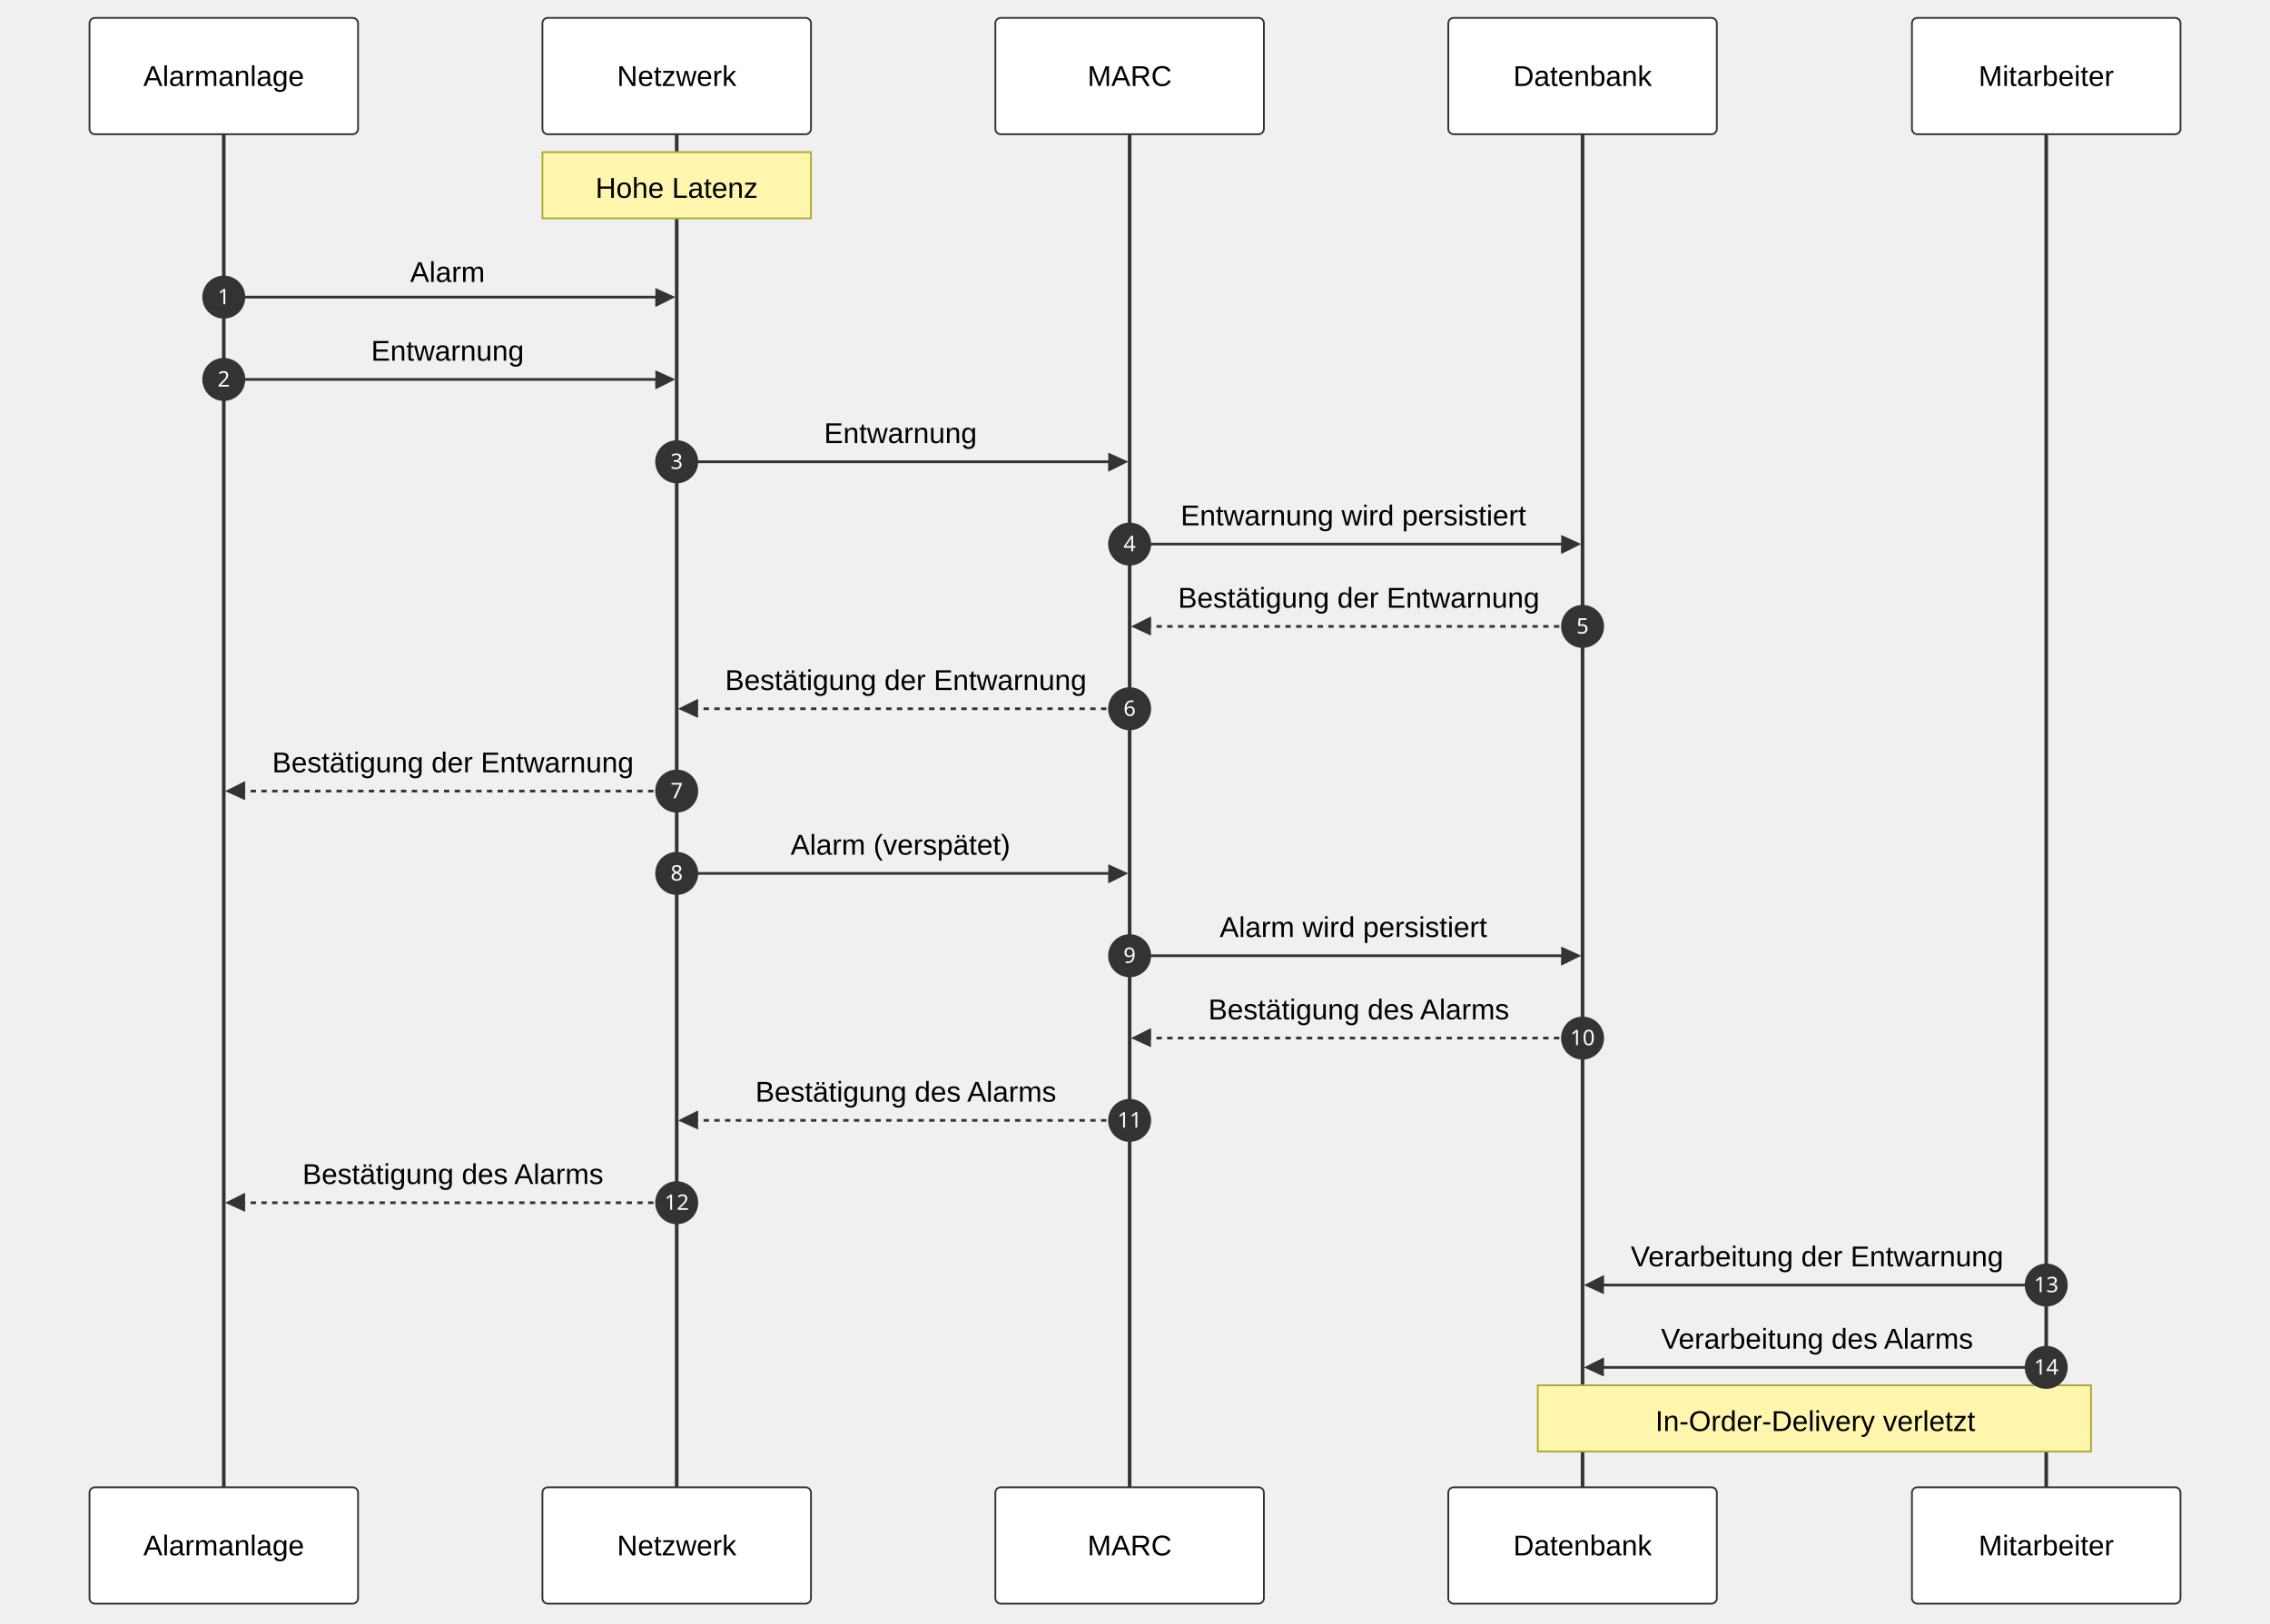
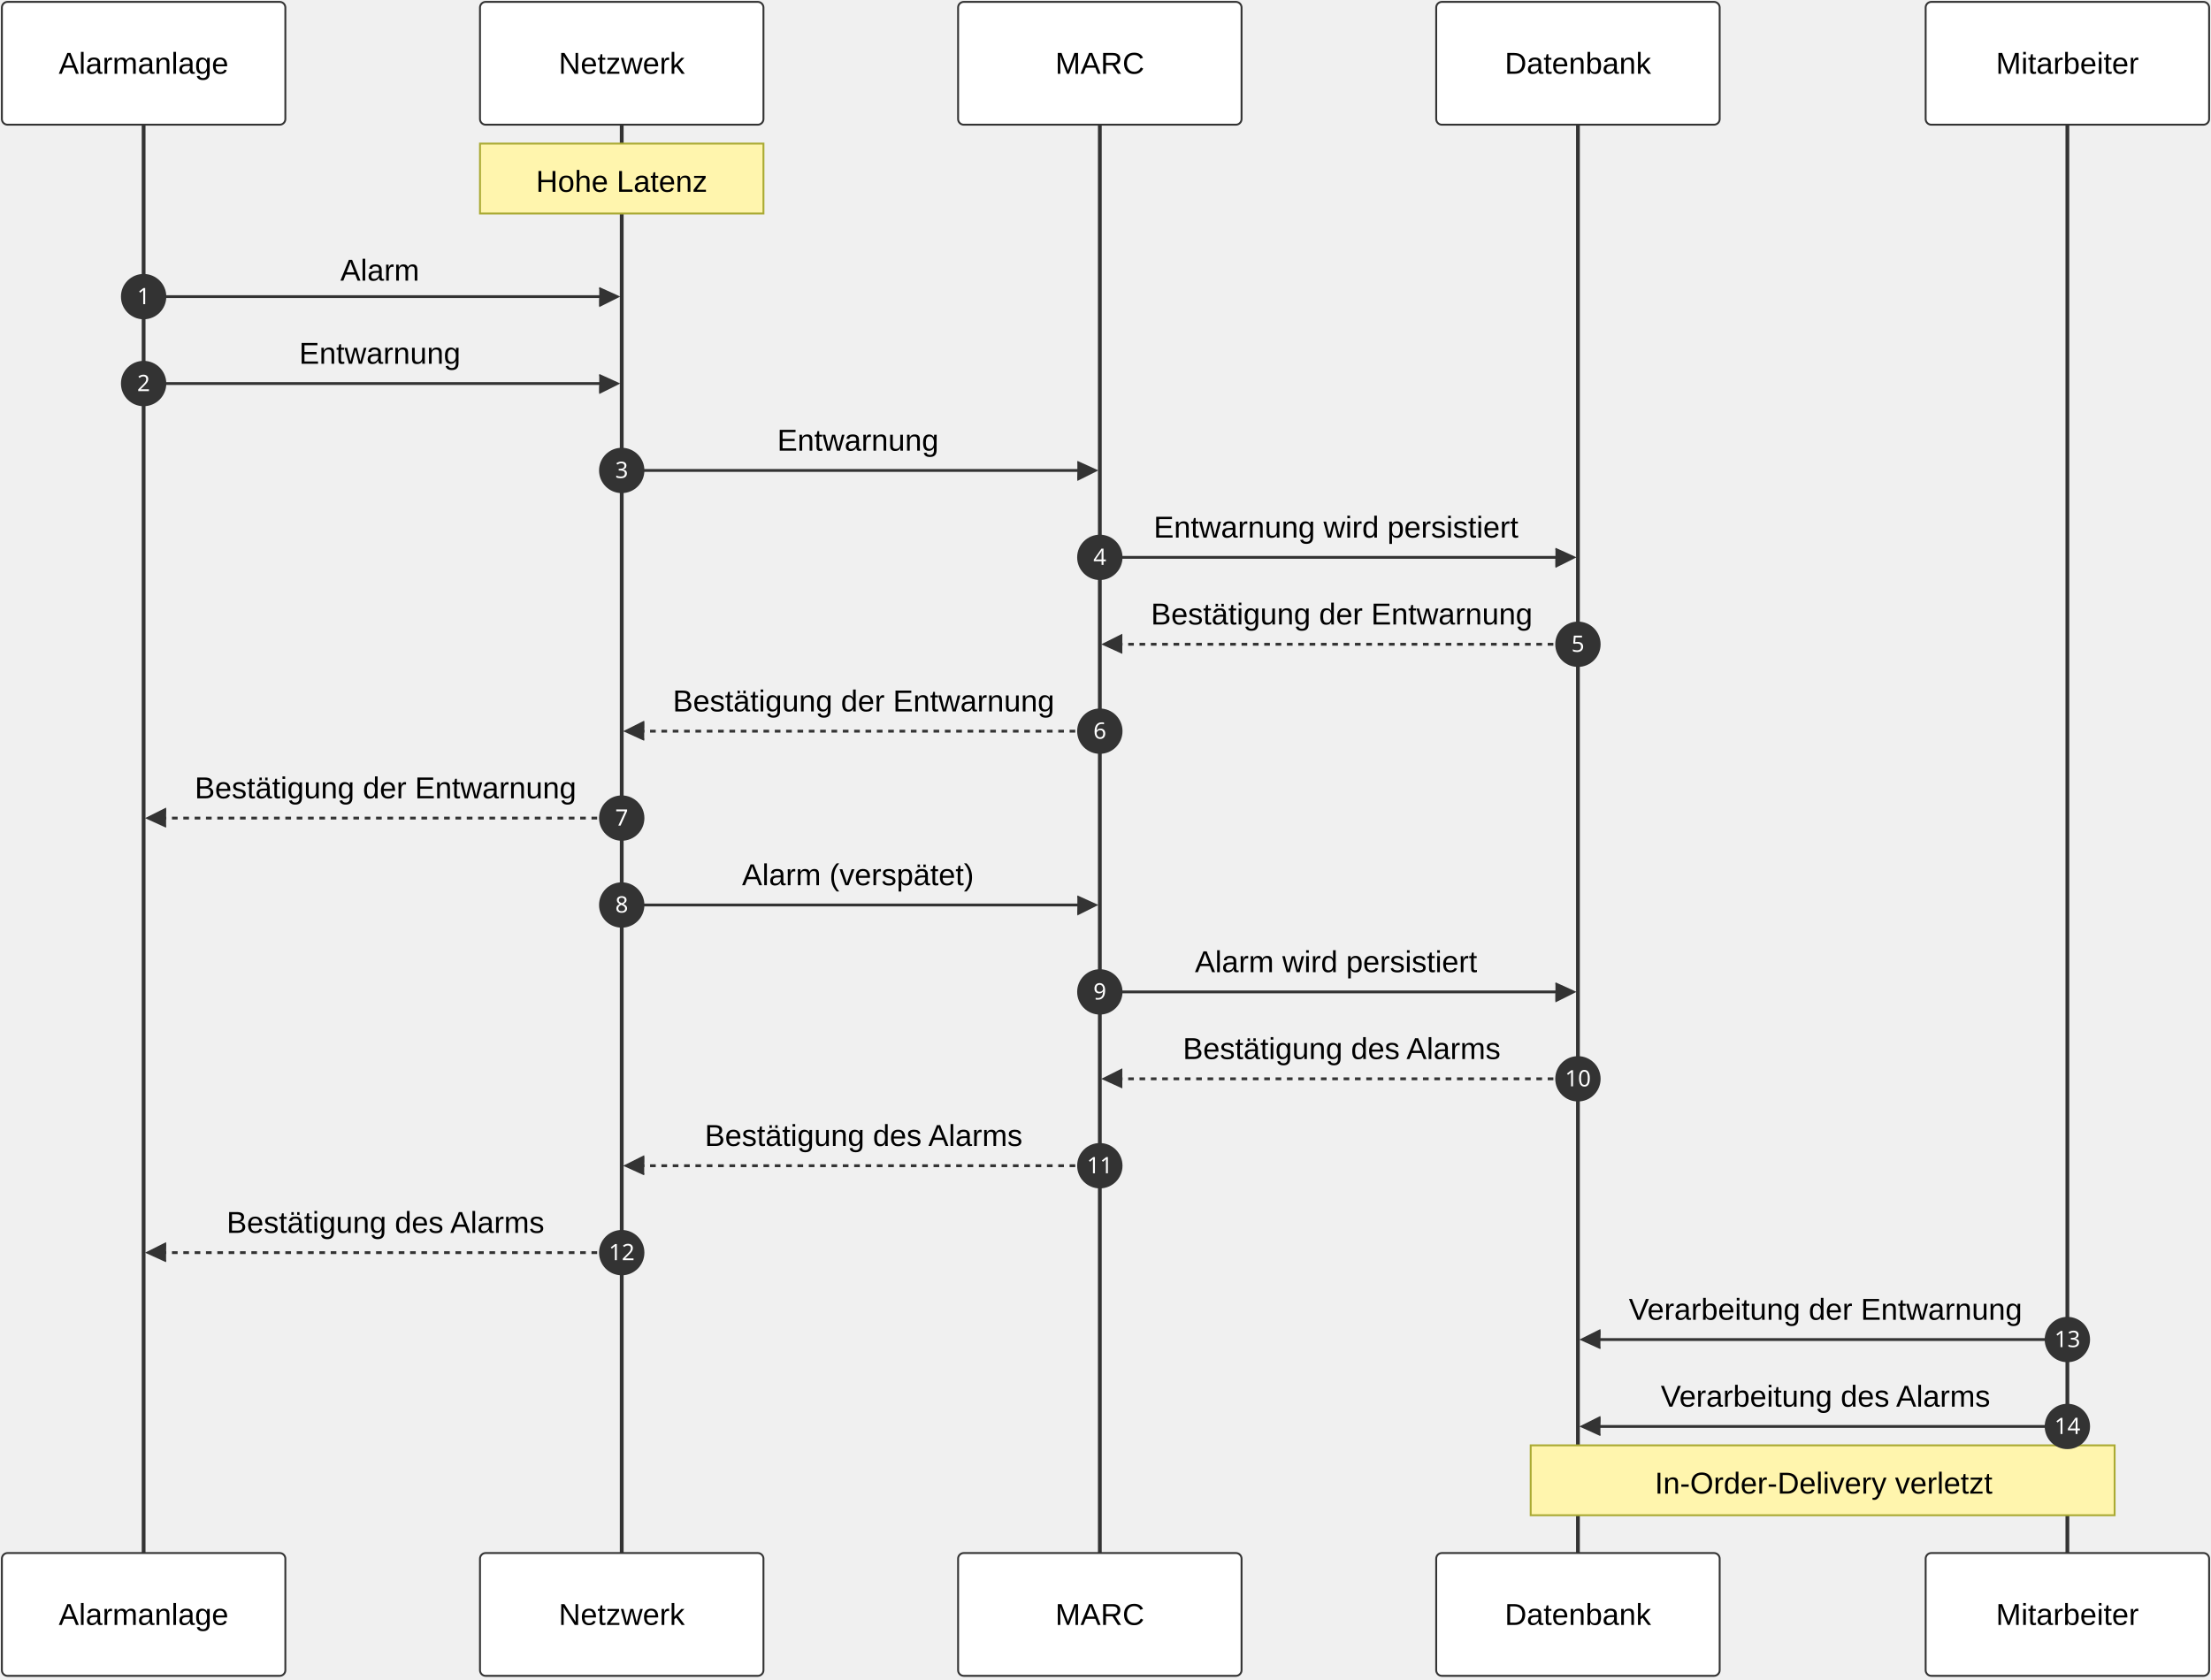
- <svg xmlns="http://www.w3.org/2000/svg" id="my-svg" width="100%" style="max-width: 1268px; background-color: white;" viewBox="-50 -10 1268 907" role="graphics-document document" aria-roledescription="sequence">
+ <svg xmlns="http://www.w3.org/2000/svg" id="my-svg" width="100%" style="max-width: 1170px; background-color: white;" viewBox="-1 -1 1170 889" role="graphics-document document" aria-roledescription="sequence">
  <g>
    <rect x="1018" y="821" fill="#eaeaea" stroke="#666" width="150" height="65" name="MA" rx="3" ry="3" class="actor actor-bottom" />
    <text x="1093" y="853.5" dominant-baseline="central" alignment-baseline="central" class="actor actor-box" style="text-anchor: middle; font-size: 16px; font-weight: 400;">
      <tspan x="1093" dy="0">Mitarbeiter</tspan>
    </text>
  </g>
  <g>
    <rect x="759" y="821" fill="#eaeaea" stroke="#666" width="150" height="65" name="DB" rx="3" ry="3" class="actor actor-bottom" />
    <text x="834" y="853.5" dominant-baseline="central" alignment-baseline="central" class="actor actor-box" style="text-anchor: middle; font-size: 16px; font-weight: 400;">
      <tspan x="834" dy="0">Datenbank</tspan>
    </text>
  </g>
  <g>
    <rect x="506" y="821" fill="#eaeaea" stroke="#666" width="150" height="65" name="MARC" rx="3" ry="3" class="actor actor-bottom" />
    <text x="581" y="853.5" dominant-baseline="central" alignment-baseline="central" class="actor actor-box" style="text-anchor: middle; font-size: 16px; font-weight: 400;">
      <tspan x="581" dy="0">MARC</tspan>
    </text>
  </g>
  <g>
    <rect x="253" y="821" fill="#eaeaea" stroke="#666" width="150" height="65" name="NET" rx="3" ry="3" class="actor actor-bottom" />
    <text x="328" y="853.5" dominant-baseline="central" alignment-baseline="central" class="actor actor-box" style="text-anchor: middle; font-size: 16px; font-weight: 400;">
      <tspan x="328" dy="0">Netzwerk</tspan>
    </text>
  </g>
  <g>
    <rect x="0" y="821" fill="#eaeaea" stroke="#666" width="150" height="65" name="AA" rx="3" ry="3" class="actor actor-bottom" />
    <text x="75" y="853.5" dominant-baseline="central" alignment-baseline="central" class="actor actor-box" style="text-anchor: middle; font-size: 16px; font-weight: 400;">
      <tspan x="75" dy="0">Alarmanlage</tspan>
    </text>
  </g>
  <g>
    <line id="actor4" x1="1093" y1="65" x2="1093" y2="821" class="actor-line 200" stroke-width="0.5px" stroke="#999" name="MA" data-et="life-line" data-id="MA" />
    <g id="root-4" data-et="participant" data-type="participant" data-id="MA">
      <rect x="1018" y="0" fill="#eaeaea" stroke="#666" width="150" height="65" name="MA" rx="3" ry="3" class="actor actor-top" />
      <text x="1093" y="32.5" dominant-baseline="central" alignment-baseline="central" class="actor actor-box" style="text-anchor: middle; font-size: 16px; font-weight: 400;">
        <tspan x="1093" dy="0">Mitarbeiter</tspan>
      </text>
    </g>
  </g>
  <g>
    <line id="actor3" x1="834" y1="65" x2="834" y2="821" class="actor-line 200" stroke-width="0.5px" stroke="#999" name="DB" data-et="life-line" data-id="DB" />
    <g id="root-3" data-et="participant" data-type="participant" data-id="DB">
      <rect x="759" y="0" fill="#eaeaea" stroke="#666" width="150" height="65" name="DB" rx="3" ry="3" class="actor actor-top" />
      <text x="834" y="32.5" dominant-baseline="central" alignment-baseline="central" class="actor actor-box" style="text-anchor: middle; font-size: 16px; font-weight: 400;">
        <tspan x="834" dy="0">Datenbank</tspan>
      </text>
    </g>
  </g>
  <g>
    <line id="actor2" x1="581" y1="65" x2="581" y2="821" class="actor-line 200" stroke-width="0.5px" stroke="#999" name="MARC" data-et="life-line" data-id="MARC" />
    <g id="root-2" data-et="participant" data-type="participant" data-id="MARC">
      <rect x="506" y="0" fill="#eaeaea" stroke="#666" width="150" height="65" name="MARC" rx="3" ry="3" class="actor actor-top" />
      <text x="581" y="32.5" dominant-baseline="central" alignment-baseline="central" class="actor actor-box" style="text-anchor: middle; font-size: 16px; font-weight: 400;">
        <tspan x="581" dy="0">MARC</tspan>
      </text>
    </g>
  </g>
  <g>
    <line id="actor1" x1="328" y1="65" x2="328" y2="821" class="actor-line 200" stroke-width="0.5px" stroke="#999" name="NET" data-et="life-line" data-id="NET" />
    <g id="root-1" data-et="participant" data-type="participant" data-id="NET">
      <rect x="253" y="0" fill="#eaeaea" stroke="#666" width="150" height="65" name="NET" rx="3" ry="3" class="actor actor-top" />
      <text x="328" y="32.5" dominant-baseline="central" alignment-baseline="central" class="actor actor-box" style="text-anchor: middle; font-size: 16px; font-weight: 400;">
        <tspan x="328" dy="0">Netzwerk</tspan>
      </text>
    </g>
  </g>
  <g>
    <line id="actor0" x1="75" y1="65" x2="75" y2="821" class="actor-line 200" stroke-width="0.5px" stroke="#999" name="AA" data-et="life-line" data-id="AA" />
    <g id="root-0" data-et="participant" data-type="participant" data-id="AA">
      <rect x="0" y="0" fill="#eaeaea" stroke="#666" width="150" height="65" name="AA" rx="3" ry="3" class="actor actor-top" />
      <text x="75" y="32.5" dominant-baseline="central" alignment-baseline="central" class="actor actor-box" style="text-anchor: middle; font-size: 16px; font-weight: 400;">
        <tspan x="75" dy="0">Alarmanlage</tspan>
      </text>
    </g>
  </g>
  <style>#my-svg{font-family:"trebuchet ms",verdana,arial,sans-serif;font-size:16px;fill:#333;}@keyframes edge-animation-frame{from{stroke-dashoffset:0;}}@keyframes dash{to{stroke-dashoffset:0;}}#my-svg .edge-animation-slow{stroke-dasharray:9,5!important;stroke-dashoffset:900;animation:dash 50s linear infinite;stroke-linecap:round;}#my-svg .edge-animation-fast{stroke-dasharray:9,5!important;stroke-dashoffset:900;animation:dash 20s linear infinite;stroke-linecap:round;}#my-svg .error-icon{fill:hsl(220.588, 100%, 98.333%);}#my-svg .error-text{fill:rgb(8.5, 5.75, 0);stroke:rgb(8.5, 5.75, 0);}#my-svg .edge-thickness-normal{stroke-width:1px;}#my-svg .edge-thickness-thick{stroke-width:3.5px;}#my-svg .edge-pattern-solid{stroke-dasharray:0;}#my-svg .edge-thickness-invisible{stroke-width:0;fill:none;}#my-svg .edge-pattern-dashed{stroke-dasharray:3;}#my-svg .edge-pattern-dotted{stroke-dasharray:2;}#my-svg .marker{fill:#0b0b0b;stroke:#0b0b0b;}#my-svg .marker.cross{stroke:#0b0b0b;}#my-svg svg{font-family:"trebuchet ms",verdana,arial,sans-serif;font-size:16px;}#my-svg p{margin:0;}#my-svg .actor{stroke:#333333;fill:#ffffff;stroke-width:1;}#my-svg rect.actor.outer-path[data-look="neo"]{filter:drop-shadow( 1px 2px 2px rgba(185,185,185,1));}#my-svg rect.note[data-look="neo"]{stroke:#aaaa33;fill:#fff5ad;filter:drop-shadow( 1px 2px 2px rgba(185,185,185,1));}#my-svg text.actor&gt;tspan{fill:#000000;stroke:none;}#my-svg .actor-line{stroke:#333333;}#my-svg .innerArc{stroke-width:1.5;stroke-dasharray:none;}#my-svg .messageLine0{stroke-width:1.5;stroke-dasharray:none;stroke:#333333;}#my-svg .messageLine1{stroke-width:1.5;stroke-dasharray:2,2;stroke:#333333;}#my-svg [id$="-arrowhead"] path{fill:#333333;stroke:#333333;}#my-svg .sequenceNumber{fill:#ffffff;}#my-svg [id$="-sequencenumber"]{fill:#333333;}#my-svg [id$="-crosshead"] path{fill:#333333;stroke:#333333;}#my-svg .messageText{fill:#000000;stroke:none;}#my-svg .labelBox{stroke:#333333;fill:#ffffff;filter:none;}#my-svg .labelText,#my-svg .labelText&gt;tspan{fill:#000000;stroke:none;}#my-svg .loopText,#my-svg .loopText&gt;tspan{fill:#000000;stroke:none;}#my-svg .sectionTitle,#my-svg .sectionTitle&gt;tspan{fill:#000000;stroke:none;}#my-svg .loopLine{stroke-width:2px;stroke-dasharray:2,2;stroke:#333333;fill:#333333;}#my-svg .note{stroke:#aaaa33;fill:#fff5ad;}#my-svg .noteText,#my-svg .noteText&gt;tspan{fill:#000000;stroke:none;font-weight:normal;}#my-svg .activation0{fill:#f4f4f4;stroke:#666666;}#my-svg .activation1{fill:#f4f4f4;stroke:#666666;}#my-svg .activation2{fill:#f4f4f4;stroke:#666666;}#my-svg .actorPopupMenu{position:absolute;}#my-svg .actorPopupMenuPanel{position:absolute;fill:#ffffff;box-shadow:0px 8px 16px 0px rgba(0,0,0,0.2);filter:drop-shadow(3px 5px 2px rgb(0 0 0 / 0.4));}#my-svg .actor-man circle,#my-svg line{fill:#ffffff;stroke-width:2px;}#my-svg g rect.rect{filter:drop-shadow( 1px 2px 2px rgba(185,185,185,1));stroke:hsl(40.588, 60%, 83.333%);}#my-svg .node .neo-node{stroke:hsl(40.588, 60%, 83.333%);}#my-svg [data-look="neo"].node rect,#my-svg [data-look="neo"].cluster rect,#my-svg [data-look="neo"].node polygon{stroke:url(#my-svg-gradient);filter:drop-shadow( 1px 2px 2px rgba(185,185,185,1));}#my-svg [data-look="neo"].swimlane.cluster rect{filter:none;}#my-svg [data-look="neo"].node path{stroke:url(#my-svg-gradient);stroke-width:1px;}#my-svg [data-look="neo"].node .outer-path{filter:drop-shadow( 1px 2px 2px rgba(185,185,185,1));}#my-svg [data-look="neo"].node .neo-line path{stroke:hsl(40.588, 60%, 83.333%);filter:none;}#my-svg [data-look="neo"].node circle{stroke:url(#my-svg-gradient);filter:drop-shadow( 1px 2px 2px rgba(185,185,185,1));}#my-svg [data-look="neo"].node circle .state-start{fill:#000000;}#my-svg [data-look="neo"].icon-shape .icon{fill:url(#my-svg-gradient);filter:drop-shadow( 1px 2px 2px rgba(185,185,185,1));}#my-svg [data-look="neo"].icon-shape .icon-neo path{stroke:url(#my-svg-gradient);filter:drop-shadow( 1px 2px 2px rgba(185,185,185,1));}#my-svg :root{--mermaid-font-family:"trebuchet ms",verdana,arial,sans-serif;}</style>
  <g />
  <defs>
    <symbol id="my-svg-computer" width="24" height="24">
      <path transform="scale(.5)" d="M2 2v13h20v-13h-20zm18 11h-16v-9h16v9zm-10.228 6l.466-1h3.524l.467 1h-4.457zm14.228 3h-24l2-6h2.104l-1.33 4h18.45l-1.297-4h2.073l2 6zm-5-10h-14v-7h14v7z" />
    </symbol>
  </defs>
  <defs>
    <symbol id="my-svg-database" fill-rule="evenodd" clip-rule="evenodd">
      <path transform="scale(.5)" d="M12.258.001l.256.004.255.005.253.008.251.01.249.012.247.015.246.016.242.019.241.02.239.023.236.024.233.027.231.028.229.031.225.032.223.034.22.036.217.038.214.04.211.041.208.043.205.045.201.046.198.048.194.05.191.051.187.053.183.054.18.056.175.057.172.059.168.06.163.061.16.063.155.064.15.066.074.033.073.033.071.034.07.034.069.035.068.035.067.035.066.035.064.036.064.036.062.036.06.036.06.037.058.037.058.037.055.038.055.038.053.038.052.038.051.039.05.039.048.039.047.039.045.04.044.04.043.04.041.04.04.041.039.041.037.041.036.041.034.041.033.042.032.042.03.042.029.042.027.042.026.043.024.043.023.043.021.043.02.043.018.044.017.043.015.044.013.044.012.044.011.045.009.044.007.045.006.045.004.045.002.045.001.045v17l-.001.045-.002.045-.004.045-.006.045-.007.045-.009.044-.011.045-.012.044-.013.044-.015.044-.017.043-.018.044-.02.043-.021.043-.023.043-.024.043-.026.043-.027.042-.029.042-.03.042-.032.042-.033.042-.034.041-.036.041-.037.041-.039.041-.04.041-.041.04-.043.04-.044.04-.045.04-.047.039-.048.039-.05.039-.051.039-.052.038-.053.038-.055.038-.055.038-.058.037-.058.037-.06.037-.06.036-.062.036-.064.036-.064.036-.066.035-.067.035-.068.035-.069.035-.07.034-.071.034-.073.033-.074.033-.15.066-.155.064-.16.063-.163.061-.168.06-.172.059-.175.057-.18.056-.183.054-.187.053-.191.051-.194.05-.198.048-.201.046-.205.045-.208.043-.211.041-.214.04-.217.038-.22.036-.223.034-.225.032-.229.031-.231.028-.233.027-.236.024-.239.023-.241.02-.242.019-.246.016-.247.015-.249.012-.251.01-.253.008-.255.005-.256.004-.258.001-.258-.001-.256-.004-.255-.005-.253-.008-.251-.01-.249-.012-.247-.015-.245-.016-.243-.019-.241-.02-.238-.023-.236-.024-.234-.027-.231-.028-.228-.031-.226-.032-.223-.034-.22-.036-.217-.038-.214-.04-.211-.041-.208-.043-.204-.045-.201-.046-.198-.048-.195-.05-.19-.051-.187-.053-.184-.054-.179-.056-.176-.057-.172-.059-.167-.06-.164-.061-.159-.063-.155-.064-.151-.066-.074-.033-.072-.033-.072-.034-.07-.034-.069-.035-.068-.035-.067-.035-.066-.035-.064-.036-.063-.036-.062-.036-.061-.036-.06-.037-.058-.037-.057-.037-.056-.038-.055-.038-.053-.038-.052-.038-.051-.039-.049-.039-.049-.039-.046-.039-.046-.04-.044-.04-.043-.04-.041-.04-.04-.041-.039-.041-.037-.041-.036-.041-.034-.041-.033-.042-.032-.042-.03-.042-.029-.042-.027-.042-.026-.043-.024-.043-.023-.043-.021-.043-.02-.043-.018-.044-.017-.043-.015-.044-.013-.044-.012-.044-.011-.045-.009-.044-.007-.045-.006-.045-.004-.045-.002-.045-.001-.045v-17l.001-.045.002-.045.004-.045.006-.045.007-.045.009-.044.011-.045.012-.044.013-.044.015-.044.017-.043.018-.044.02-.043.021-.043.023-.043.024-.043.026-.043.027-.042.029-.042.03-.042.032-.042.033-.042.034-.041.036-.041.037-.041.039-.041.04-.041.041-.04.043-.04.044-.04.046-.04.046-.039.049-.039.049-.039.051-.039.052-.038.053-.038.055-.038.056-.038.057-.037.058-.037.06-.037.061-.036.062-.036.063-.036.064-.036.066-.035.067-.035.068-.035.069-.035.07-.034.072-.034.072-.033.074-.033.151-.066.155-.064.159-.063.164-.061.167-.06.172-.059.176-.057.179-.056.184-.054.187-.053.19-.051.195-.05.198-.048.201-.046.204-.045.208-.043.211-.041.214-.04.217-.038.22-.036.223-.034.226-.032.228-.031.231-.028.234-.027.236-.024.238-.023.241-.02.243-.019.245-.016.247-.015.249-.012.251-.01.253-.008.255-.005.256-.004.258-.001.258.001zm-9.258 20.499v.01l.001.021.003.021.004.022.005.021.006.022.007.022.009.023.01.022.011.023.012.023.013.023.015.023.016.024.017.023.018.024.019.024.021.024.022.025.023.024.024.025.052.049.056.05.061.051.066.051.07.051.075.051.079.052.084.052.088.052.092.052.097.052.102.051.105.052.11.052.114.051.119.051.123.051.127.05.131.05.135.05.139.048.144.049.147.047.152.047.155.047.16.045.163.045.167.043.171.043.176.041.178.041.183.039.187.039.19.037.194.035.197.035.202.033.204.031.209.03.212.029.216.027.219.025.222.024.226.021.23.02.233.018.236.016.24.015.243.012.246.01.249.008.253.005.256.004.259.001.26-.001.257-.004.254-.005.25-.008.247-.011.244-.012.241-.014.237-.016.233-.018.231-.021.226-.021.224-.024.22-.026.216-.027.212-.028.21-.031.205-.031.202-.034.198-.034.194-.036.191-.037.187-.039.183-.04.179-.04.175-.042.172-.043.168-.044.163-.045.16-.046.155-.046.152-.047.148-.048.143-.049.139-.049.136-.05.131-.05.126-.05.123-.051.118-.052.114-.051.11-.052.106-.052.101-.052.096-.052.092-.052.088-.053.083-.051.079-.052.074-.052.07-.051.065-.051.06-.051.056-.05.051-.05.023-.024.023-.025.021-.024.02-.024.019-.024.018-.024.017-.024.015-.023.014-.024.013-.023.012-.023.01-.023.01-.022.008-.022.006-.022.006-.022.004-.022.004-.021.001-.021.001-.021v-4.127l-.077.055-.08.053-.083.054-.085.053-.087.052-.09.052-.093.051-.095.05-.097.05-.1.049-.102.049-.105.048-.106.047-.109.047-.111.046-.114.045-.115.045-.118.044-.12.043-.122.042-.124.042-.126.041-.128.04-.13.04-.132.038-.134.038-.135.037-.138.037-.139.035-.142.035-.143.034-.144.033-.147.032-.148.031-.15.03-.151.03-.153.029-.154.027-.156.027-.158.026-.159.025-.161.024-.162.023-.163.022-.165.021-.166.02-.167.019-.169.018-.169.017-.171.016-.173.015-.173.014-.175.013-.175.012-.177.011-.178.01-.179.008-.179.008-.181.006-.182.005-.182.004-.184.003-.184.002h-.37l-.184-.002-.184-.003-.182-.004-.182-.005-.181-.006-.179-.008-.179-.008-.178-.01-.176-.011-.176-.012-.175-.013-.173-.014-.172-.015-.171-.016-.17-.017-.169-.018-.167-.019-.166-.02-.165-.021-.163-.022-.162-.023-.161-.024-.159-.025-.157-.026-.156-.027-.155-.027-.153-.029-.151-.03-.15-.03-.148-.031-.146-.032-.145-.033-.143-.034-.141-.035-.14-.035-.137-.037-.136-.037-.134-.038-.132-.038-.13-.04-.128-.04-.126-.041-.124-.042-.122-.042-.12-.044-.117-.043-.116-.045-.113-.045-.112-.046-.109-.047-.106-.047-.105-.048-.102-.049-.1-.049-.097-.05-.095-.05-.093-.052-.09-.051-.087-.052-.085-.053-.083-.054-.08-.054-.077-.054v4.127zm0-5.654v.011l.001.021.003.021.004.021.005.022.006.022.007.022.009.022.01.022.011.023.012.023.013.023.015.024.016.023.017.024.018.024.019.024.021.024.022.024.023.025.024.024.052.05.056.05.061.05.066.051.07.051.075.052.079.051.084.052.088.052.092.052.097.052.102.052.105.052.11.051.114.051.119.052.123.05.127.051.131.05.135.049.139.049.144.048.147.048.152.047.155.046.16.045.163.045.167.044.171.042.176.042.178.04.183.04.187.038.19.037.194.036.197.034.202.033.204.032.209.03.212.028.216.027.219.025.222.024.226.022.23.02.233.018.236.016.24.014.243.012.246.01.249.008.253.006.256.003.259.001.26-.001.257-.003.254-.006.25-.008.247-.01.244-.012.241-.015.237-.016.233-.018.231-.02.226-.022.224-.024.22-.025.216-.027.212-.029.21-.03.205-.032.202-.033.198-.035.194-.036.191-.037.187-.039.183-.039.179-.041.175-.042.172-.043.168-.044.163-.045.16-.045.155-.047.152-.047.148-.048.143-.048.139-.05.136-.049.131-.05.126-.051.123-.051.118-.051.114-.052.11-.052.106-.052.101-.052.096-.052.092-.052.088-.052.083-.052.079-.052.074-.051.07-.052.065-.051.06-.05.056-.051.051-.049.023-.025.023-.024.021-.025.02-.024.019-.024.018-.024.017-.024.015-.023.014-.023.013-.024.012-.022.01-.023.01-.023.008-.022.006-.022.006-.022.004-.021.004-.022.001-.021.001-.021v-4.139l-.077.054-.08.054-.083.054-.085.052-.087.053-.09.051-.093.051-.095.051-.097.05-.1.049-.102.049-.105.048-.106.047-.109.047-.111.046-.114.045-.115.044-.118.044-.12.044-.122.042-.124.042-.126.041-.128.04-.13.039-.132.039-.134.038-.135.037-.138.036-.139.036-.142.035-.143.033-.144.033-.147.033-.148.031-.15.03-.151.03-.153.028-.154.028-.156.027-.158.026-.159.025-.161.024-.162.023-.163.022-.165.021-.166.02-.167.019-.169.018-.169.017-.171.016-.173.015-.173.014-.175.013-.175.012-.177.011-.178.009-.179.009-.179.007-.181.007-.182.005-.182.004-.184.003-.184.002h-.37l-.184-.002-.184-.003-.182-.004-.182-.005-.181-.007-.179-.007-.179-.009-.178-.009-.176-.011-.176-.012-.175-.013-.173-.014-.172-.015-.171-.016-.17-.017-.169-.018-.167-.019-.166-.02-.165-.021-.163-.022-.162-.023-.161-.024-.159-.025-.157-.026-.156-.027-.155-.028-.153-.028-.151-.03-.15-.03-.148-.031-.146-.033-.145-.033-.143-.033-.141-.035-.14-.036-.137-.036-.136-.037-.134-.038-.132-.039-.13-.039-.128-.04-.126-.041-.124-.042-.122-.043-.12-.043-.117-.044-.116-.044-.113-.046-.112-.046-.109-.046-.106-.047-.105-.048-.102-.049-.1-.049-.097-.05-.095-.051-.093-.051-.09-.051-.087-.053-.085-.052-.083-.054-.08-.054-.077-.054v4.139zm0-5.666v.011l.001.02.003.022.004.021.005.022.006.021.007.022.009.023.01.022.011.023.012.023.013.023.015.023.016.024.017.024.018.023.019.024.021.025.022.024.023.024.024.025.052.05.056.05.061.05.066.051.07.051.075.052.079.051.084.052.088.052.092.052.097.052.102.052.105.051.11.052.114.051.119.051.123.051.127.05.131.05.135.05.139.049.144.048.147.048.152.047.155.046.16.045.163.045.167.043.171.043.176.042.178.04.183.04.187.038.19.037.194.036.197.034.202.033.204.032.209.03.212.028.216.027.219.025.222.024.226.021.23.02.233.018.236.017.24.014.243.012.246.01.249.008.253.006.256.003.259.001.26-.001.257-.003.254-.006.25-.008.247-.01.244-.013.241-.014.237-.016.233-.018.231-.02.226-.022.224-.024.22-.025.216-.027.212-.029.21-.03.205-.032.202-.033.198-.035.194-.036.191-.037.187-.039.183-.039.179-.041.175-.042.172-.043.168-.044.163-.045.16-.045.155-.047.152-.047.148-.048.143-.049.139-.049.136-.049.131-.051.126-.05.123-.051.118-.052.114-.051.11-.052.106-.052.101-.052.096-.052.092-.052.088-.052.083-.052.079-.052.074-.052.07-.051.065-.051.06-.051.056-.05.051-.049.023-.025.023-.025.021-.024.02-.024.019-.024.018-.024.017-.024.015-.023.014-.024.013-.023.012-.023.01-.022.01-.023.008-.022.006-.022.006-.022.004-.022.004-.021.001-.021.001-.021v-4.153l-.077.054-.08.054-.083.053-.085.053-.087.053-.09.051-.093.051-.095.051-.097.05-.1.049-.102.048-.105.048-.106.048-.109.046-.111.046-.114.046-.115.044-.118.044-.12.043-.122.043-.124.042-.126.041-.128.04-.13.039-.132.039-.134.038-.135.037-.138.036-.139.036-.142.034-.143.034-.144.033-.147.032-.148.032-.15.03-.151.03-.153.028-.154.028-.156.027-.158.026-.159.024-.161.024-.162.023-.163.023-.165.021-.166.02-.167.019-.169.018-.169.017-.171.016-.173.015-.173.014-.175.013-.175.012-.177.01-.178.01-.179.009-.179.007-.181.006-.182.006-.182.004-.184.003-.184.001-.185.001-.185-.001-.184-.001-.184-.003-.182-.004-.182-.006-.181-.006-.179-.007-.179-.009-.178-.01-.176-.01-.176-.012-.175-.013-.173-.014-.172-.015-.171-.016-.17-.017-.169-.018-.167-.019-.166-.02-.165-.021-.163-.023-.162-.023-.161-.024-.159-.024-.157-.026-.156-.027-.155-.028-.153-.028-.151-.03-.15-.03-.148-.032-.146-.032-.145-.033-.143-.034-.141-.034-.14-.036-.137-.036-.136-.037-.134-.038-.132-.039-.13-.039-.128-.041-.126-.041-.124-.041-.122-.043-.12-.043-.117-.044-.116-.044-.113-.046-.112-.046-.109-.046-.106-.048-.105-.048-.102-.048-.1-.05-.097-.049-.095-.051-.093-.051-.09-.052-.087-.052-.085-.053-.083-.053-.08-.054-.077-.054v4.153zm8.74-8.179l-.257.004-.254.005-.25.008-.247.011-.244.012-.241.014-.237.016-.233.018-.231.021-.226.022-.224.023-.22.026-.216.027-.212.028-.21.031-.205.032-.202.033-.198.034-.194.036-.191.038-.187.038-.183.04-.179.041-.175.042-.172.043-.168.043-.163.045-.16.046-.155.046-.152.048-.148.048-.143.048-.139.049-.136.05-.131.05-.126.051-.123.051-.118.051-.114.052-.11.052-.106.052-.101.052-.096.052-.092.052-.088.052-.083.052-.079.052-.074.051-.07.052-.065.051-.06.05-.056.05-.051.05-.023.025-.023.024-.021.024-.02.025-.019.024-.018.024-.017.023-.015.024-.014.023-.013.023-.012.023-.01.023-.01.022-.008.022-.006.023-.006.021-.004.022-.004.021-.001.021-.001.021.001.021.001.021.004.021.004.022.006.021.006.023.008.022.01.022.01.023.012.023.013.023.014.023.015.024.017.023.018.024.019.024.02.025.021.024.023.024.023.025.051.05.056.05.06.05.065.051.07.052.074.051.079.052.083.052.088.052.092.052.096.052.101.052.106.052.11.052.114.052.118.051.123.051.126.051.131.05.136.05.139.049.143.048.148.048.152.048.155.046.16.046.163.045.168.043.172.043.175.042.179.041.183.04.187.038.191.038.194.036.198.034.202.033.205.032.21.031.212.028.216.027.22.026.224.023.226.022.231.021.233.018.237.016.241.014.244.012.247.011.25.008.254.005.257.004.26.001.26-.001.257-.004.254-.005.25-.008.247-.011.244-.012.241-.014.237-.016.233-.018.231-.021.226-.022.224-.023.22-.026.216-.027.212-.028.21-.031.205-.032.202-.033.198-.034.194-.036.191-.038.187-.038.183-.04.179-.041.175-.042.172-.043.168-.043.163-.045.16-.046.155-.046.152-.048.148-.048.143-.048.139-.049.136-.05.131-.05.126-.051.123-.051.118-.051.114-.052.11-.052.106-.052.101-.052.096-.052.092-.052.088-.052.083-.052.079-.052.074-.051.07-.052.065-.051.06-.05.056-.05.051-.05.023-.025.023-.024.021-.024.02-.025.019-.024.018-.024.017-.023.015-.024.014-.023.013-.023.012-.023.01-.023.01-.022.008-.022.006-.023.006-.021.004-.022.004-.021.001-.021.001-.021-.001-.021-.001-.021-.004-.021-.004-.022-.006-.021-.006-.023-.008-.022-.01-.022-.01-.023-.012-.023-.013-.023-.014-.023-.015-.024-.017-.023-.018-.024-.019-.024-.02-.025-.021-.024-.023-.024-.023-.025-.051-.05-.056-.05-.06-.05-.065-.051-.07-.052-.074-.051-.079-.052-.083-.052-.088-.052-.092-.052-.096-.052-.101-.052-.106-.052-.11-.052-.114-.052-.118-.051-.123-.051-.126-.051-.131-.05-.136-.05-.139-.049-.143-.048-.148-.048-.152-.048-.155-.046-.16-.046-.163-.045-.168-.043-.172-.043-.175-.042-.179-.041-.183-.04-.187-.038-.191-.038-.194-.036-.198-.034-.202-.033-.205-.032-.21-.031-.212-.028-.216-.027-.22-.026-.224-.023-.226-.022-.231-.021-.233-.018-.237-.016-.241-.014-.244-.012-.247-.011-.25-.008-.254-.005-.257-.004-.26-.001-.26.001z" />
    </symbol>
  </defs>
  <defs>
    <symbol id="my-svg-clock" width="24" height="24">
      <path transform="scale(.5)" d="M12 2c5.514 0 10 4.486 10 10s-4.486 10-10 10-10-4.486-10-10 4.486-10 10-10zm0-2c-6.627 0-12 5.373-12 12s5.373 12 12 12 12-5.373 12-12-5.373-12-12-12zm5.848 12.459c.202.038.202.333.001.372-1.907.361-6.045 1.111-6.547 1.111-.719 0-1.301-.582-1.301-1.301 0-.512.77-5.447 1.125-7.445.034-.192.312-.181.343.014l.985 6.238 5.394 1.011z" />
    </symbol>
  </defs>
  <defs>
    <marker id="my-svg-arrowhead" refX="7.9" refY="5" markerUnits="userSpaceOnUse" markerWidth="12" markerHeight="12" orient="auto-start-reverse">
      <path d="M -1 0 L 10 5 L 0 10 z" />
    </marker>
  </defs>
  <defs>
    <marker id="my-svg-crosshead" markerWidth="15" markerHeight="8" orient="auto" refX="4" refY="4.5">
      <path fill="none" stroke="#000000" stroke-width="1pt" d="M 1,2 L 6,7 M 6,2 L 1,7" style="stroke-dasharray: 0, 0;" />
    </marker>
  </defs>
  <defs>
    <marker id="my-svg-filled-head" refX="15.5" refY="7" markerWidth="20" markerHeight="28" orient="auto">
      <path d="M 18,7 L9,13 L14,7 L9,1 Z" />
    </marker>
  </defs>
  <defs>
    <marker id="my-svg-sequencenumber" refX="15" refY="15" markerWidth="60" markerHeight="40" orient="auto">
      <circle cx="15" cy="15" r="6" />
    </marker>
  </defs>
  <defs>
    <marker id="my-svg-solidTopArrowHead" refX="7.9" refY="7.25" markerUnits="userSpaceOnUse" markerWidth="12" markerHeight="12" orient="auto-start-reverse">
      <path d="M 0 0 L 10 8 L 0 8 z" />
    </marker>
  </defs>
  <defs>
    <marker id="my-svg-solidBottomArrowHead" refX="7.9" refY="0.75" markerUnits="userSpaceOnUse" markerWidth="12" markerHeight="12" orient="auto-start-reverse">
      <path d="M 0 0 L 10 0 L 0 8 z" />
    </marker>
  </defs>
  <defs>
    <marker id="my-svg-stickTopArrowHead" refX="7.5" refY="7" markerUnits="userSpaceOnUse" markerWidth="12" markerHeight="12" orient="auto-start-reverse">
      <path d="M 0 0 L 7 7" stroke="black" stroke-width="1.5" fill="none" />
    </marker>
  </defs>
  <defs>
    <marker id="my-svg-stickBottomArrowHead" refX="7.5" refY="0" markerUnits="userSpaceOnUse" markerWidth="12" markerHeight="12" orient="auto-start-reverse">
      <path d="M 0 7 L 7 0" stroke="black" stroke-width="1.5" fill="none" />
    </marker>
  </defs>
  <g data-et="note" data-id="i1">
    <rect x="253" y="75" fill="#EDF2AE" stroke="#666" width="150" height="37" class="note" />
    <text x="328" y="80" text-anchor="middle" dominant-baseline="middle" alignment-baseline="middle" class="noteText" dy="1em" style="font-size: 16px; font-weight: 400;">
      <tspan x="328">Hohe Latenz</tspan>
    </text>
  </g>
  <g data-et="note" data-id="i16">
    <rect x="809" y="764" fill="#EDF2AE" stroke="#666" width="309" height="37" class="note" />
    <text x="964" y="769" text-anchor="middle" dominant-baseline="middle" alignment-baseline="middle" class="noteText" dy="1em" style="font-size: 16px; font-weight: 400;">
      <tspan x="964">In-Order-Delivery verletzt</tspan>
    </text>
  </g>
  <text x="200" y="127" text-anchor="middle" dominant-baseline="middle" alignment-baseline="middle" class="messageText" dy="1em" style="font-size: 16px; font-weight: 400;">Alarm</text>
  <line x1="82" y1="156" x2="324" y2="156" class="messageLine0" data-et="message" data-id="i2" data-from="AA" data-to="NET" stroke-width="2" stroke="none" marker-end="url(#my-svg-arrowhead)" style="fill: none;" />
  <line x1="75" y1="156" x2="75" y2="156" stroke-width="0" marker-start="url(#my-svg-sequencenumber)" />
  <text x="75" y="160" font-family="sans-serif" font-size="12px" text-anchor="middle" class="sequenceNumber">1</text>
  <text x="200" y="171" text-anchor="middle" dominant-baseline="middle" alignment-baseline="middle" class="messageText" dy="1em" style="font-size: 16px; font-weight: 400;">Entwarnung</text>
  <line x1="82" y1="202" x2="324" y2="202" class="messageLine0" data-et="message" data-id="i3" data-from="AA" data-to="NET" stroke-width="2" stroke="none" marker-end="url(#my-svg-arrowhead)" style="fill: none;" />
  <line x1="75" y1="202" x2="75" y2="202" stroke-width="0" marker-start="url(#my-svg-sequencenumber)" />
  <text x="75" y="206" font-family="sans-serif" font-size="12px" text-anchor="middle" class="sequenceNumber">2</text>
  <text x="453" y="217" text-anchor="middle" dominant-baseline="middle" alignment-baseline="middle" class="messageText" dy="1em" style="font-size: 16px; font-weight: 400;">Entwarnung</text>
  <line x1="335" y1="248" x2="577" y2="248" class="messageLine0" data-et="message" data-id="i4" data-from="NET" data-to="MARC" stroke-width="2" stroke="none" marker-end="url(#my-svg-arrowhead)" style="fill: none;" />
  <line x1="328" y1="248" x2="328" y2="248" stroke-width="0" marker-start="url(#my-svg-sequencenumber)" />
  <text x="328" y="252" font-family="sans-serif" font-size="12px" text-anchor="middle" class="sequenceNumber">3</text>
  <text x="706" y="263" text-anchor="middle" dominant-baseline="middle" alignment-baseline="middle" class="messageText" dy="1em" style="font-size: 16px; font-weight: 400;">Entwarnung wird persistiert</text>
  <line x1="588" y1="294" x2="830" y2="294" class="messageLine0" data-et="message" data-id="i5" data-from="MARC" data-to="DB" stroke-width="2" stroke="none" marker-end="url(#my-svg-arrowhead)" style="fill: none;" />
  <line x1="581" y1="294" x2="581" y2="294" stroke-width="0" marker-start="url(#my-svg-sequencenumber)" />
  <text x="581" y="298" font-family="sans-serif" font-size="12px" text-anchor="middle" class="sequenceNumber">4</text>
  <text x="709" y="309" text-anchor="middle" dominant-baseline="middle" alignment-baseline="middle" class="messageText" dy="1em" style="font-size: 16px; font-weight: 400;">Bestätigung der Entwarnung</text>
  <line x1="839" y1="340" x2="585" y2="340" class="messageLine1" data-et="message" data-id="i6" data-from="DB" data-to="MARC" stroke-width="2" stroke="none" marker-end="url(#my-svg-arrowhead)" style="stroke-dasharray: 3, 3; fill: none;" />
  <line x1="834" y1="340" x2="834" y2="340" stroke-width="0" marker-start="url(#my-svg-sequencenumber)" />
  <text x="834" y="344" font-family="sans-serif" font-size="12px" text-anchor="middle" class="sequenceNumber">5</text>
  <text x="456" y="355" text-anchor="middle" dominant-baseline="middle" alignment-baseline="middle" class="messageText" dy="1em" style="font-size: 16px; font-weight: 400;">Bestätigung der Entwarnung</text>
  <line x1="586" y1="386" x2="332" y2="386" class="messageLine1" data-et="message" data-id="i7" data-from="MARC" data-to="NET" stroke-width="2" stroke="none" marker-end="url(#my-svg-arrowhead)" style="stroke-dasharray: 3, 3; fill: none;" />
  <line x1="581" y1="386" x2="581" y2="386" stroke-width="0" marker-start="url(#my-svg-sequencenumber)" />
  <text x="581" y="390" font-family="sans-serif" font-size="12px" text-anchor="middle" class="sequenceNumber">6</text>
  <text x="203" y="401" text-anchor="middle" dominant-baseline="middle" alignment-baseline="middle" class="messageText" dy="1em" style="font-size: 16px; font-weight: 400;">Bestätigung der Entwarnung</text>
  <line x1="333" y1="432" x2="79" y2="432" class="messageLine1" data-et="message" data-id="i8" data-from="NET" data-to="AA" stroke-width="2" stroke="none" marker-end="url(#my-svg-arrowhead)" style="stroke-dasharray: 3, 3; fill: none;" />
  <line x1="328" y1="432" x2="328" y2="432" stroke-width="0" marker-start="url(#my-svg-sequencenumber)" />
  <text x="328" y="436" font-family="sans-serif" font-size="12px" text-anchor="middle" class="sequenceNumber">7</text>
  <text x="453" y="447" text-anchor="middle" dominant-baseline="middle" alignment-baseline="middle" class="messageText" dy="1em" style="font-size: 16px; font-weight: 400;">Alarm (verspätet)</text>
  <line x1="335" y1="478" x2="577" y2="478" class="messageLine0" data-et="message" data-id="i9" data-from="NET" data-to="MARC" stroke-width="2" stroke="none" marker-end="url(#my-svg-arrowhead)" style="fill: none;" />
  <line x1="328" y1="478" x2="328" y2="478" stroke-width="0" marker-start="url(#my-svg-sequencenumber)" />
  <text x="328" y="482" font-family="sans-serif" font-size="12px" text-anchor="middle" class="sequenceNumber">8</text>
  <text x="706" y="493" text-anchor="middle" dominant-baseline="middle" alignment-baseline="middle" class="messageText" dy="1em" style="font-size: 16px; font-weight: 400;">Alarm wird persistiert</text>
  <line x1="588" y1="524" x2="830" y2="524" class="messageLine0" data-et="message" data-id="i10" data-from="MARC" data-to="DB" stroke-width="2" stroke="none" marker-end="url(#my-svg-arrowhead)" style="fill: none;" />
  <line x1="581" y1="524" x2="581" y2="524" stroke-width="0" marker-start="url(#my-svg-sequencenumber)" />
  <text x="581" y="528" font-family="sans-serif" font-size="12px" text-anchor="middle" class="sequenceNumber">9</text>
  <text x="709" y="539" text-anchor="middle" dominant-baseline="middle" alignment-baseline="middle" class="messageText" dy="1em" style="font-size: 16px; font-weight: 400;">Bestätigung des Alarms</text>
  <line x1="839" y1="570" x2="585" y2="570" class="messageLine1" data-et="message" data-id="i11" data-from="DB" data-to="MARC" stroke-width="2" stroke="none" marker-end="url(#my-svg-arrowhead)" style="stroke-dasharray: 3, 3; fill: none;" />
  <line x1="834" y1="570" x2="834" y2="570" stroke-width="0" marker-start="url(#my-svg-sequencenumber)" />
  <text x="834" y="574" font-family="sans-serif" font-size="12px" text-anchor="middle" class="sequenceNumber">10</text>
  <text x="456" y="585" text-anchor="middle" dominant-baseline="middle" alignment-baseline="middle" class="messageText" dy="1em" style="font-size: 16px; font-weight: 400;">Bestätigung des Alarms</text>
  <line x1="586" y1="616" x2="332" y2="616" class="messageLine1" data-et="message" data-id="i12" data-from="MARC" data-to="NET" stroke-width="2" stroke="none" marker-end="url(#my-svg-arrowhead)" style="stroke-dasharray: 3, 3; fill: none;" />
  <line x1="581" y1="616" x2="581" y2="616" stroke-width="0" marker-start="url(#my-svg-sequencenumber)" />
  <text x="581" y="620" font-family="sans-serif" font-size="12px" text-anchor="middle" class="sequenceNumber">11</text>
  <text x="203" y="631" text-anchor="middle" dominant-baseline="middle" alignment-baseline="middle" class="messageText" dy="1em" style="font-size: 16px; font-weight: 400;">Bestätigung des Alarms</text>
  <line x1="333" y1="662" x2="79" y2="662" class="messageLine1" data-et="message" data-id="i13" data-from="NET" data-to="AA" stroke-width="2" stroke="none" marker-end="url(#my-svg-arrowhead)" style="stroke-dasharray: 3, 3; fill: none;" />
  <line x1="328" y1="662" x2="328" y2="662" stroke-width="0" marker-start="url(#my-svg-sequencenumber)" />
  <text x="328" y="666" font-family="sans-serif" font-size="12px" text-anchor="middle" class="sequenceNumber">12</text>
  <text x="965" y="677" text-anchor="middle" dominant-baseline="middle" alignment-baseline="middle" class="messageText" dy="1em" style="font-size: 16px; font-weight: 400;">Verarbeitung der Entwarnung</text>
  <line x1="1098" y1="708" x2="838" y2="708" class="messageLine0" data-et="message" data-id="i14" data-from="MA" data-to="DB" stroke-width="2" stroke="none" marker-end="url(#my-svg-arrowhead)" style="fill: none;" />
  <line x1="1093" y1="708" x2="1093" y2="708" stroke-width="0" marker-start="url(#my-svg-sequencenumber)" />
  <text x="1093" y="712" font-family="sans-serif" font-size="12px" text-anchor="middle" class="sequenceNumber">13</text>
  <text x="965" y="723" text-anchor="middle" dominant-baseline="middle" alignment-baseline="middle" class="messageText" dy="1em" style="font-size: 16px; font-weight: 400;">Verarbeitung des Alarms</text>
  <line x1="1098" y1="754" x2="838" y2="754" class="messageLine0" data-et="message" data-id="i15" data-from="MA" data-to="DB" stroke-width="2" stroke="none" marker-end="url(#my-svg-arrowhead)" style="fill: none;" />
  <line x1="1093" y1="754" x2="1093" y2="754" stroke-width="0" marker-start="url(#my-svg-sequencenumber)" />
  <text x="1093" y="758" font-family="sans-serif" font-size="12px" text-anchor="middle" class="sequenceNumber">14</text>
</svg>
